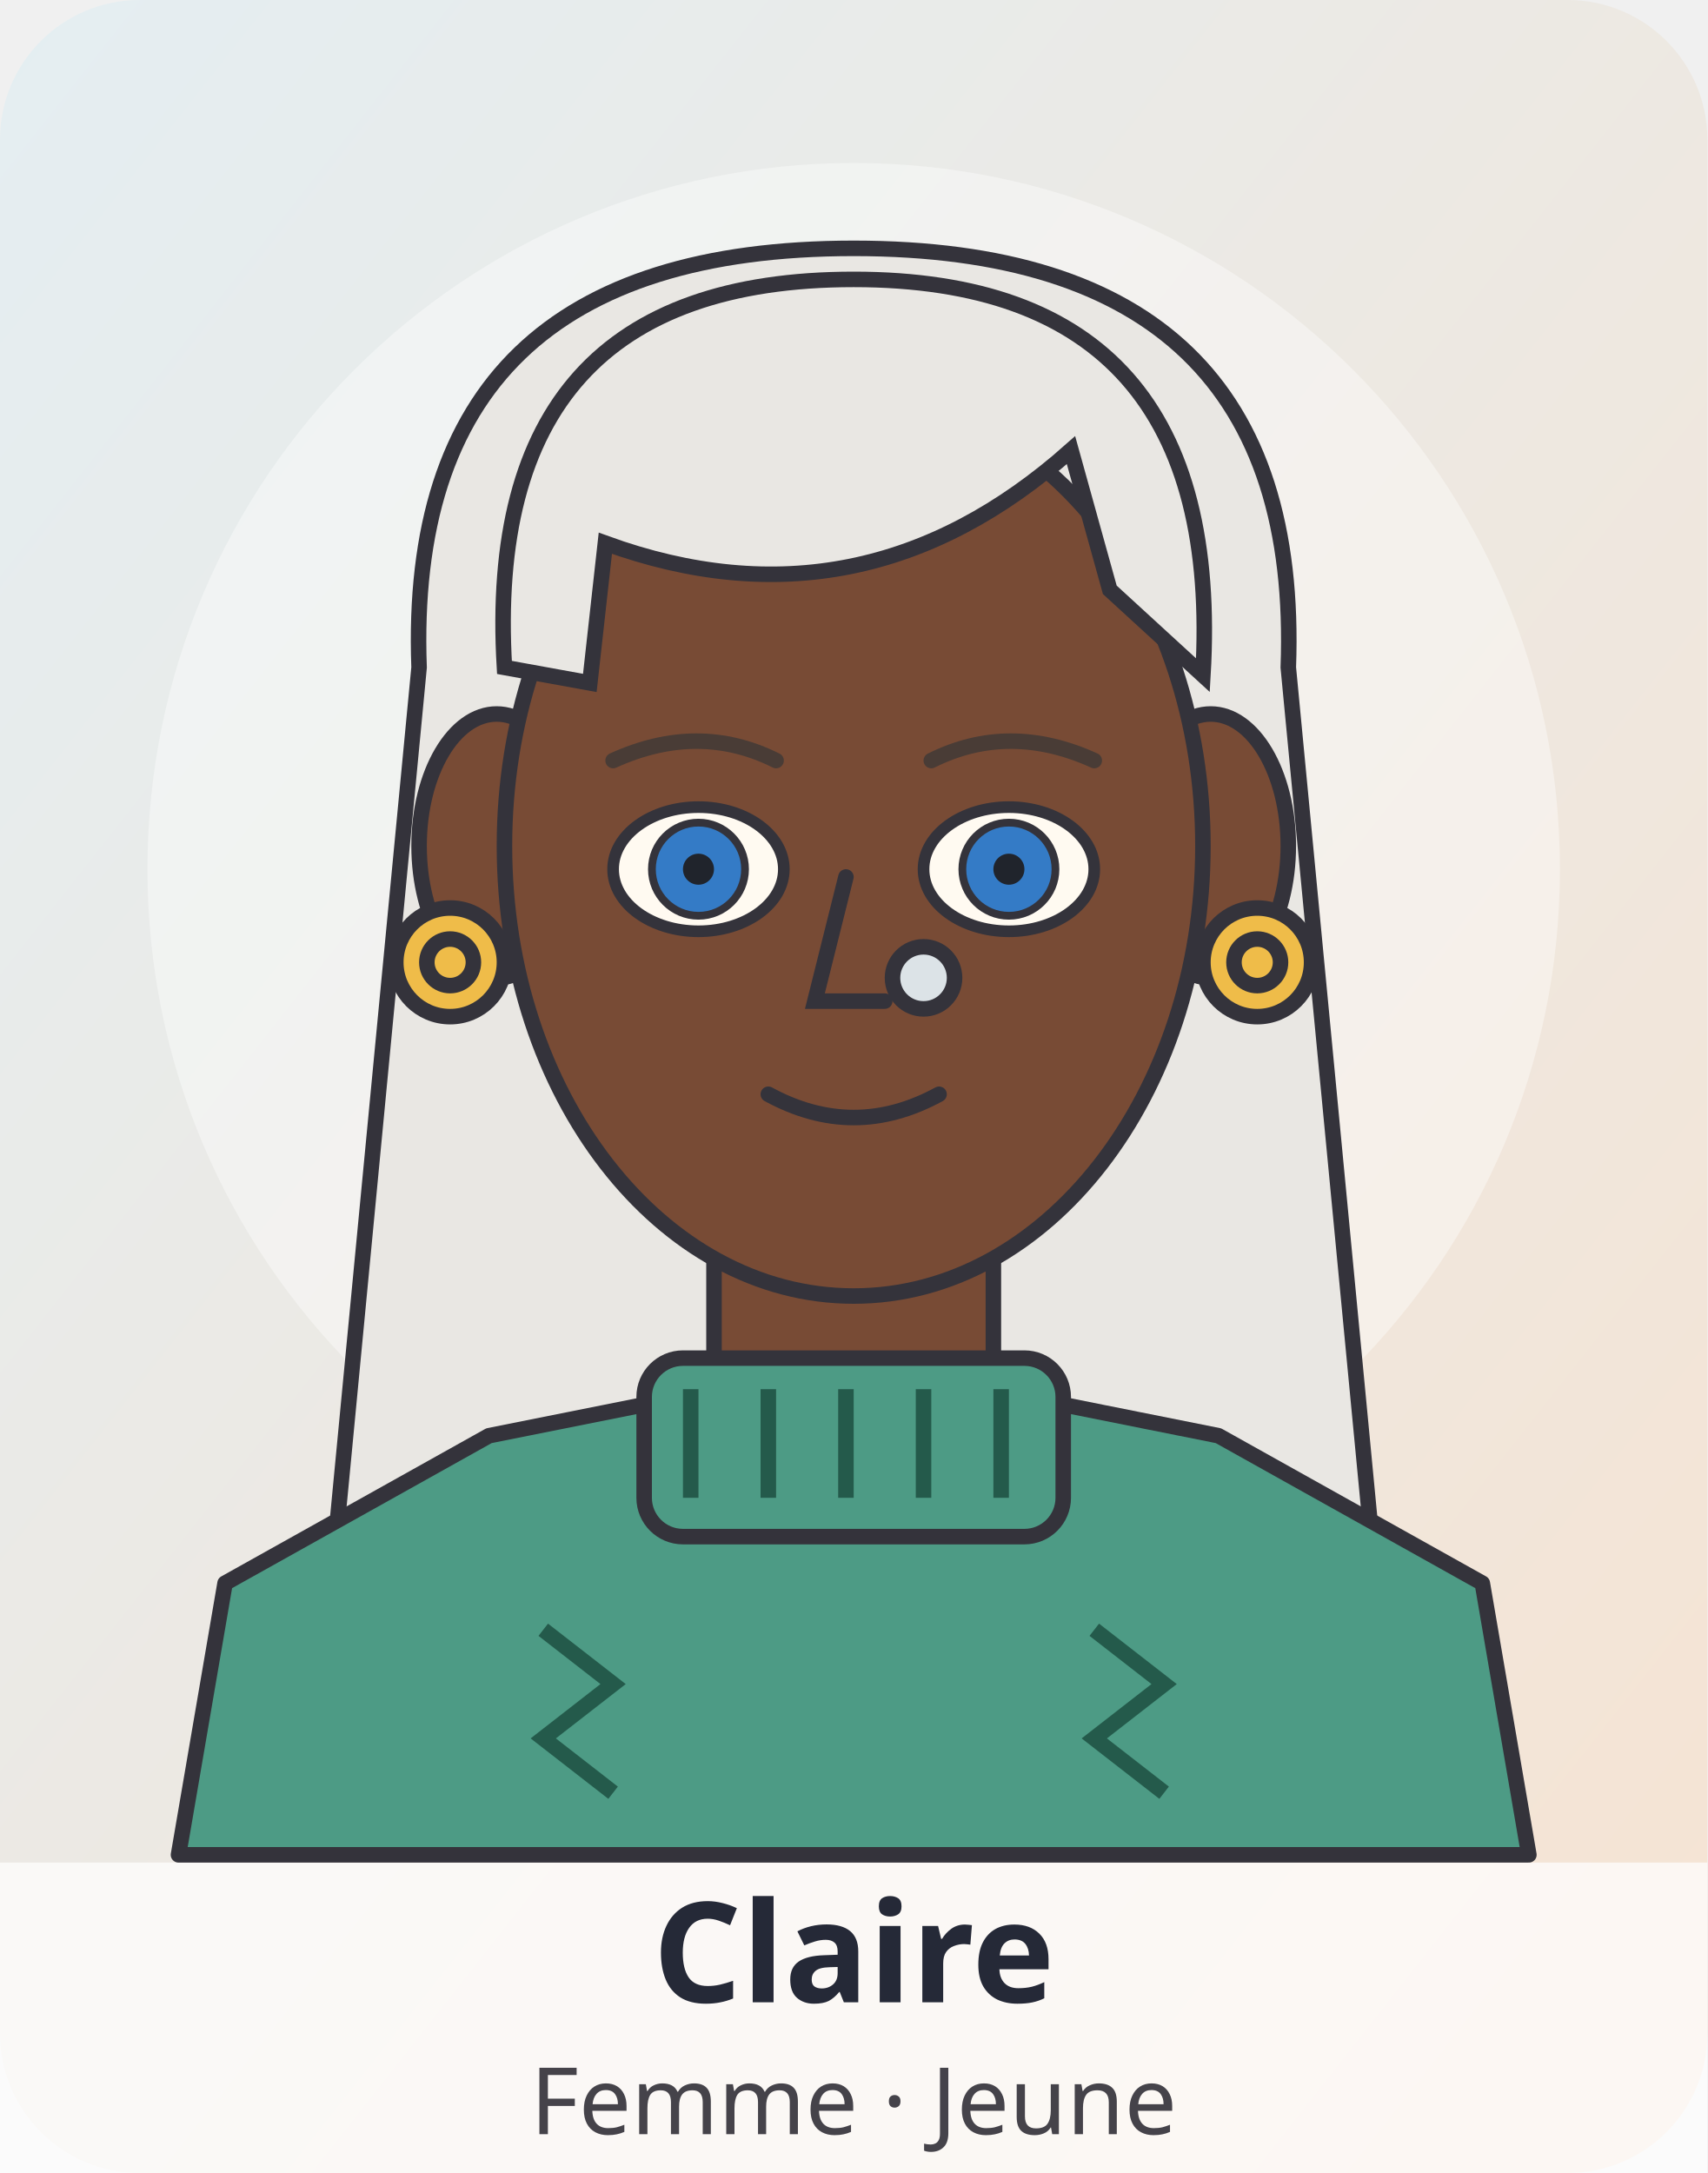
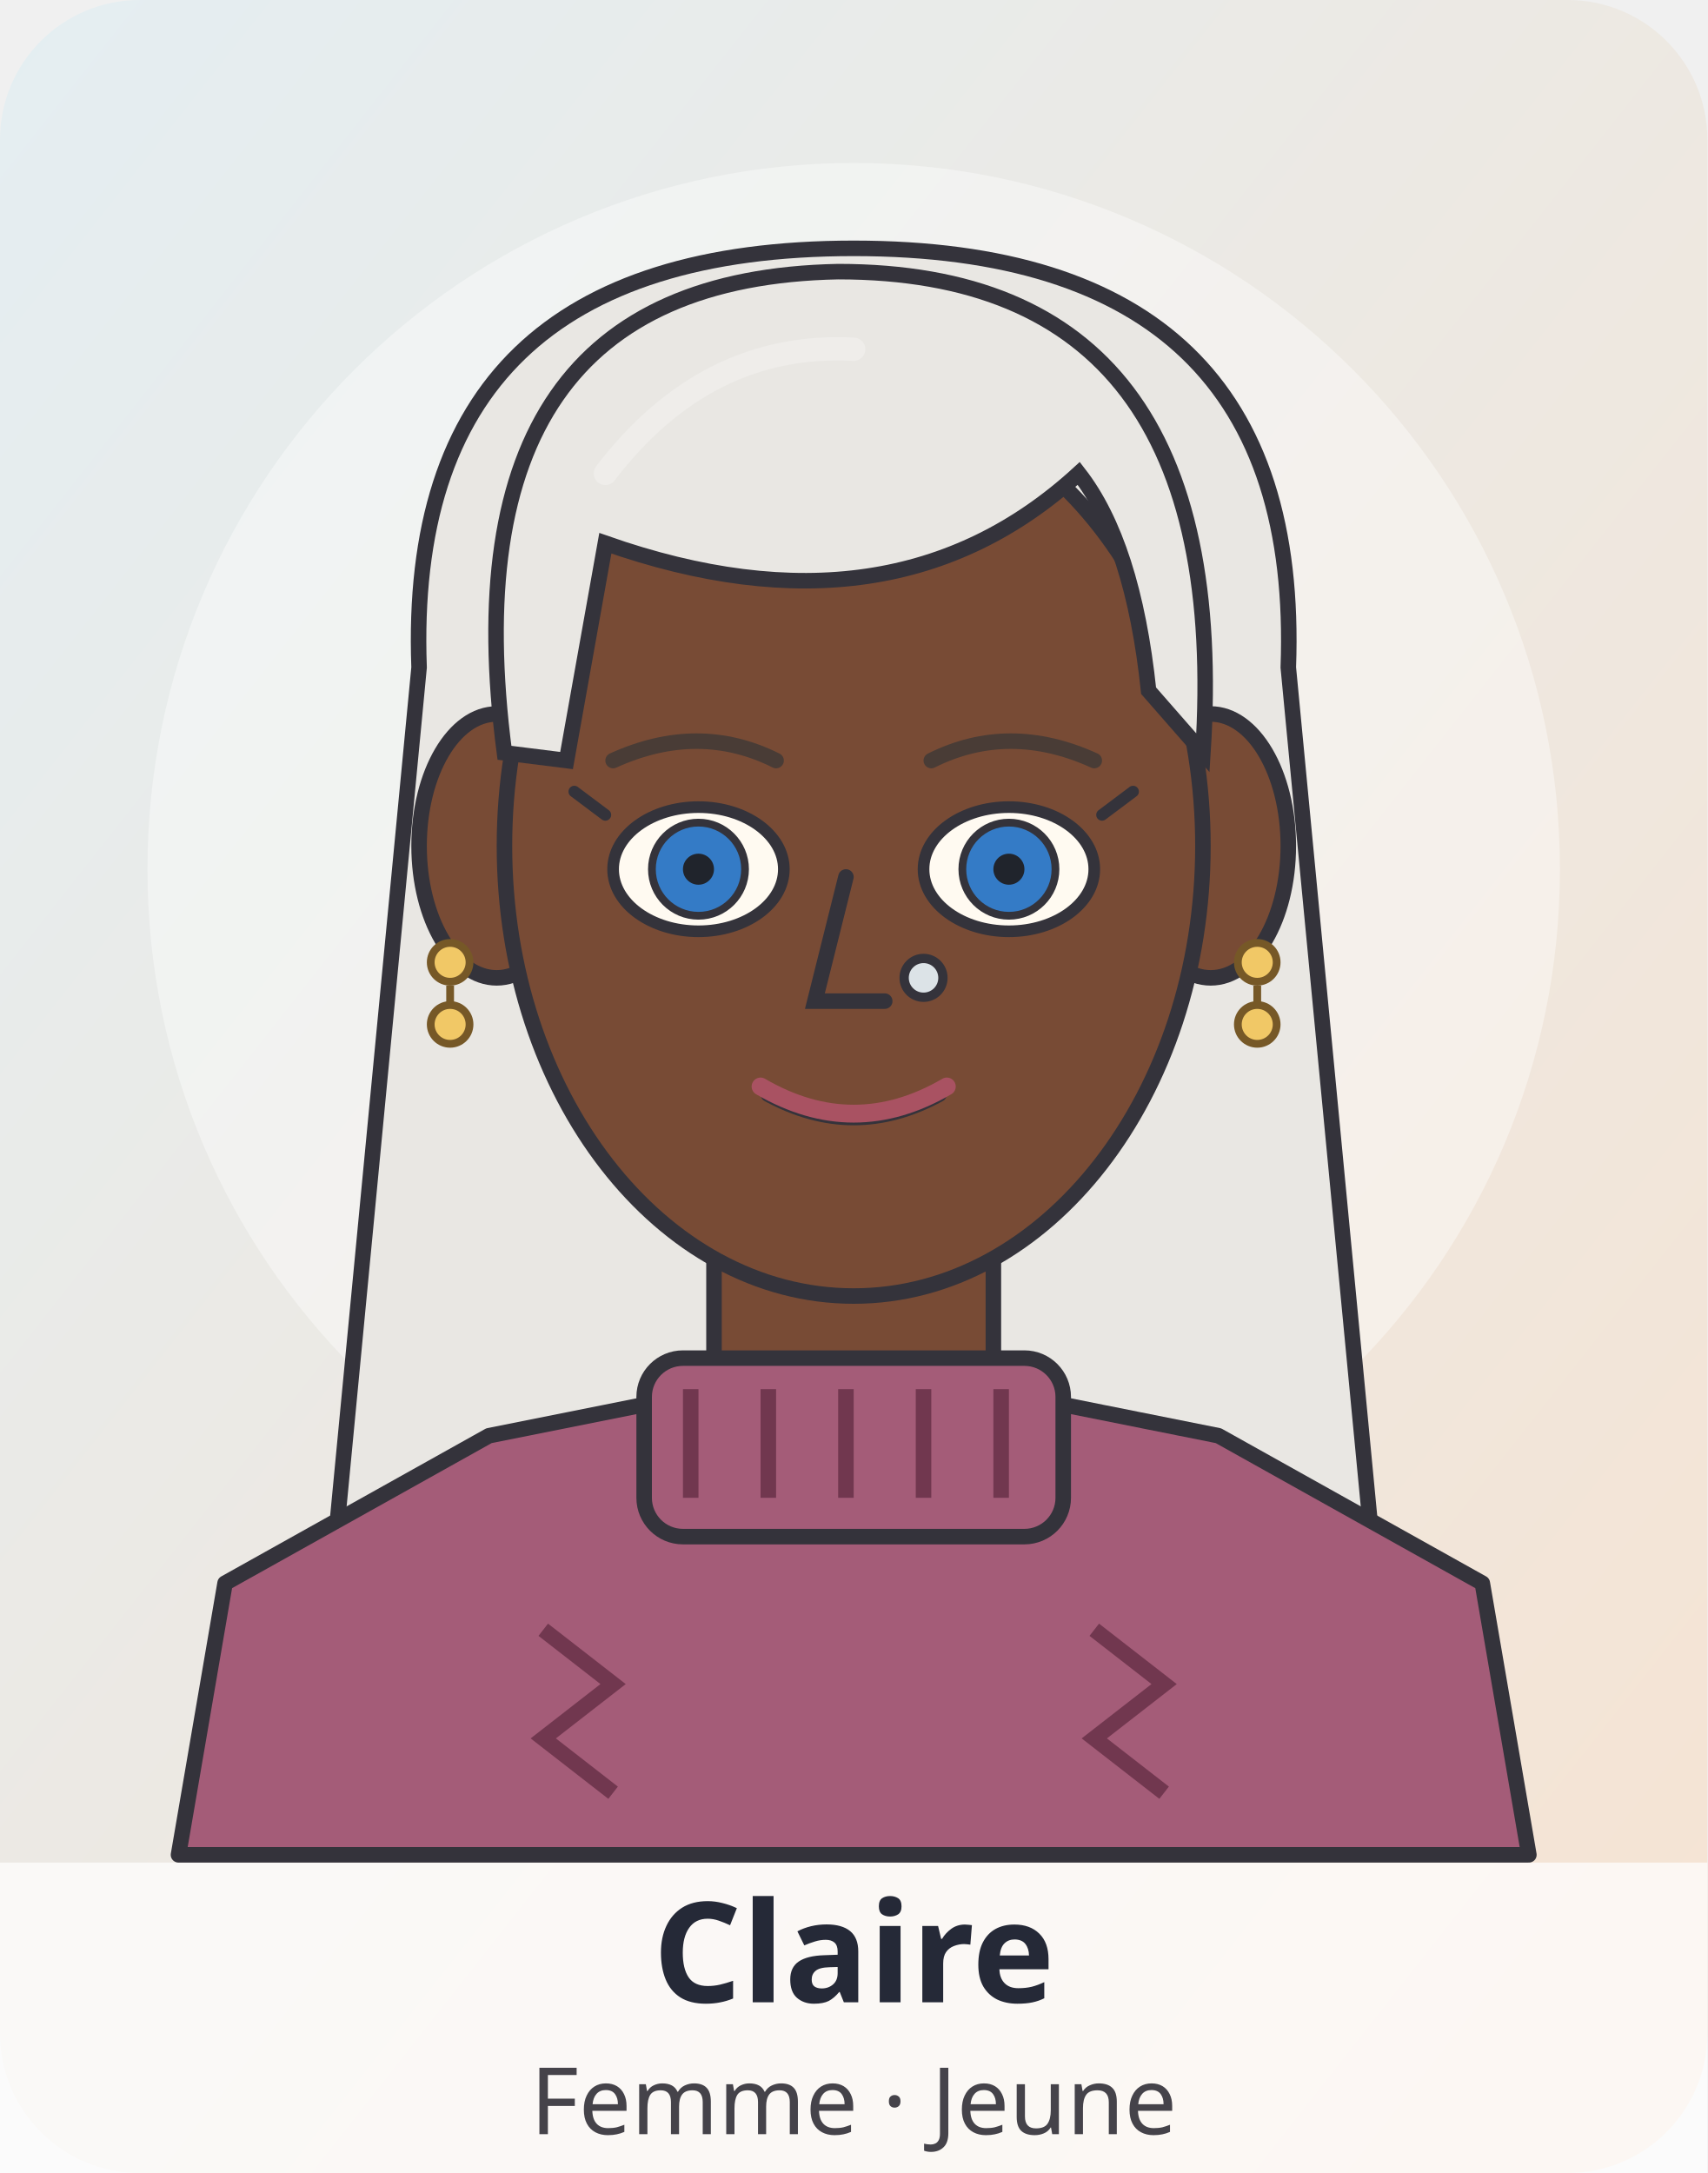
<svg xmlns="http://www.w3.org/2000/svg" viewBox="0 0 220 280" role="img" aria-labelledby="title-c15 desc-c15">
  <defs>
    <linearGradient id="fond-c15" x2="1" y2="1">
      <stop stop-color="#e4eef2" />
      <stop offset="1" stop-color="#f6e3d2" />
    </linearGradient>
  </defs>
  <rect width="220" height="280" rx="18" fill="url(#fond-c15)" />
  <circle cx="110" cy="112" r="91" fill="#fff" opacity=".38" />
  <path d="M0 240 H220 V280 H0Z" fill="#fff" opacity=".72" />
  <path d="M54 86 Q52 32 110 32 Q168 32 166 86 L177 201 Q154 213 142 195 L78 195 Q62 213 43 201Z" fill="#e9e7e3" stroke="#34333b" stroke-width="2" />
  <path d="M92 153 V186 Q110 203 128 186 V153" fill="#784b35" stroke="#34333b" stroke-width="2" />
-   <path d="M83 181 L63 185 L29 204 L23 239 L197 239 L191 204 L157 185 L137 181Z" fill="#4d9b85" stroke="#34333b" stroke-width="2" stroke-linejoin="round" />
-   <rect x="83" y="175" width="54" height="23" rx="5" fill="#4d9b85" stroke="#34333b" stroke-width="2" stroke-linejoin="round" />
-   <path d="M89 179 V193 M99 179 V193 M109 179 V193 M119 179 V193 M129 179 V193 M70 210 L79 217 L70 224 L79 231 M141 210 L150 217 L141 224 L150 231" fill="none" stroke="#245a4b" stroke-width="2" />
+   <path d="M83 181 L63 185 L29 204 L23 239 L197 239 L191 204 L157 185 L137 181Z" fill="#a45c78" stroke="#34333b" stroke-width="2" stroke-linejoin="round" />
+   <rect x="83" y="175" width="54" height="23" rx="5" fill="#a45c78" stroke="#34333b" stroke-width="2" stroke-linejoin="round" />
+   <path d="M89 179 V193 M99 179 V193 M109 179 V193 M119 179 V193 M129 179 V193 M70 210 L79 217 L70 224 L79 231 M141 210 L150 217 L141 224 L150 231" fill="none" stroke="#71374f" stroke-width="2" />
  <g fill="#784b35" stroke="#34333b" stroke-width="2">
    <ellipse cx="64" cy="109" rx="10" ry="17" />
    <ellipse cx="156" cy="109" rx="10" ry="17" />
    <ellipse cx="110" cy="109" rx="45" ry="58" />
  </g>
-   <path d="M65 86 Q62 36 110 36 Q158 36 155 87 L143 76 L138 58 Q111 82 78 70 L76 88Z" fill="#e9e7e3" stroke="#34333b" stroke-width="2" />
+   <path d="M65 97 Q57 36 108 35 Q159 35 155 97 L148 89 Q146 70 139 61 Q115 83 78 70 L73 98Z" fill="#e9e7e3" stroke="#34333b" stroke-width="2" />
+   <path d="M78 61 Q91 44 110 45" fill="none" stroke="#fff" stroke-opacity=".25" stroke-width="3" stroke-linecap="round" />
  <g fill="#fffaf1" stroke="#34333b" stroke-width="1.5">
    <ellipse cx="90" cy="112" rx="11" ry="8" />
    <ellipse cx="130" cy="112" rx="11" ry="8" />
  </g>
  <g fill="#347bc6" stroke="#34333b" stroke-width="1">
    <circle cx="90" cy="112" r="6" />
    <circle cx="130" cy="112" r="6" />
  </g>
  <g fill="#20242c">
    <circle cx="90" cy="112" r="2" />
    <circle cx="130" cy="112" r="2" />
  </g>
  <path d="M79 98 Q90 93 100 98 M120 98 Q130 93 141 98" fill="none" stroke="#493c36" stroke-width="2" stroke-linecap="round" />
  <path d="M109 113 L105 129 L114 129 M99 141 Q110 147 121 141" fill="none" stroke="#34333b" stroke-width="2" stroke-linecap="round" />
-   <g fill="#efbc49" stroke="#34333b" stroke-width="2">
-     <circle cx="58" cy="124" r="7" />
-     <circle cx="162" cy="124" r="7" />
-     <circle cx="58" cy="124" r="3" fill="none" />
-     <circle cx="162" cy="124" r="3" fill="none" />
+   <path d="M98 140 Q110 147 122 140" fill="none" stroke="#a95262" stroke-width="2.3" stroke-linecap="round" />
+   <path d="M78 105 L74 102 M142 105 L146 102" fill="none" stroke="#34333b" stroke-width="1.5" stroke-linecap="round" />
+   <g fill="#f1c866" stroke="#765827" stroke-width="1">
+     <circle cx="58" cy="124" r="2.5" />
+     <circle cx="162" cy="124" r="2.5" />
+     <path d="M58 127v3 M162 127v3" />
+     <circle cx="58" cy="132" r="2.5" />
+     <circle cx="162" cy="132" r="2.5" />
  </g>
-   <circle cx="119" cy="126" r="4" fill="#dce3e7" stroke="#34333b" stroke-width="2" />
+   <circle cx="119" cy="126" r="2.5" fill="#dce3e7" stroke="#34333b" stroke-width="1.2" />
  <text x="110" y="258" text-anchor="middle" font-family="sans-serif" font-size="18" font-weight="700" fill="#252937">Claire</text>
  <text x="110" y="275" text-anchor="middle" font-family="sans-serif" font-size="12" fill="#45434a">Femme · Jeune</text>
</svg>
